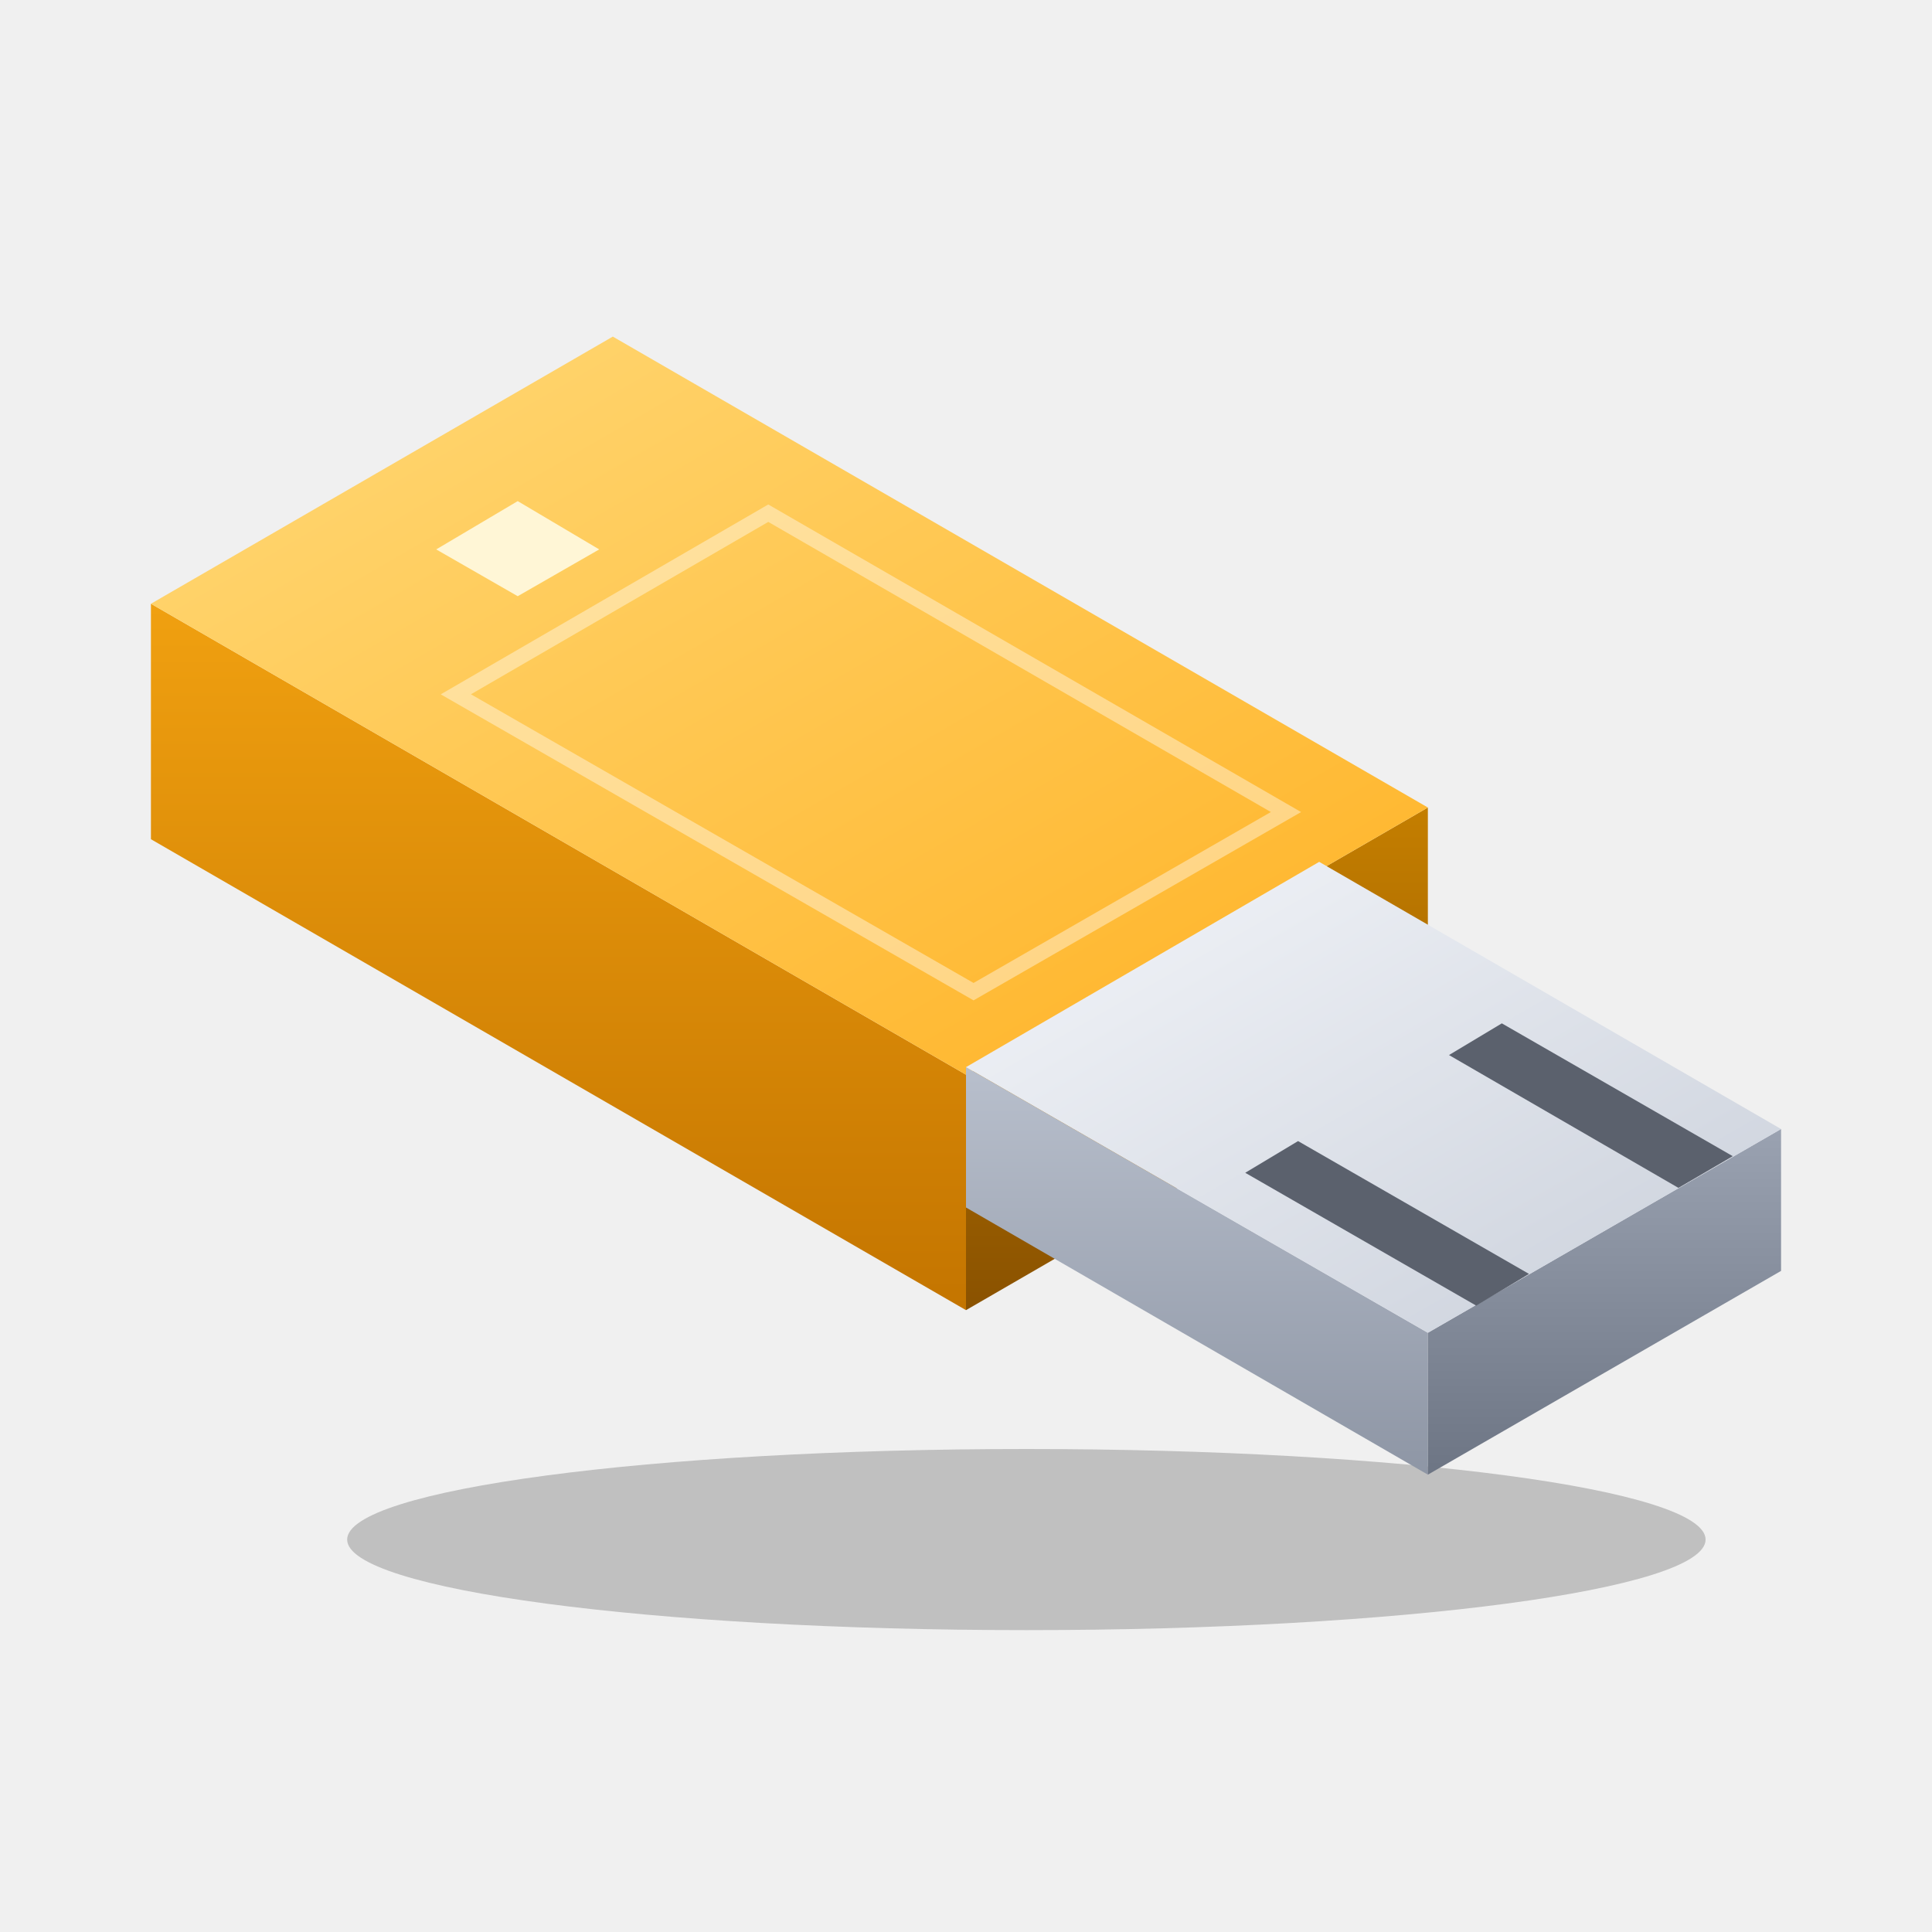
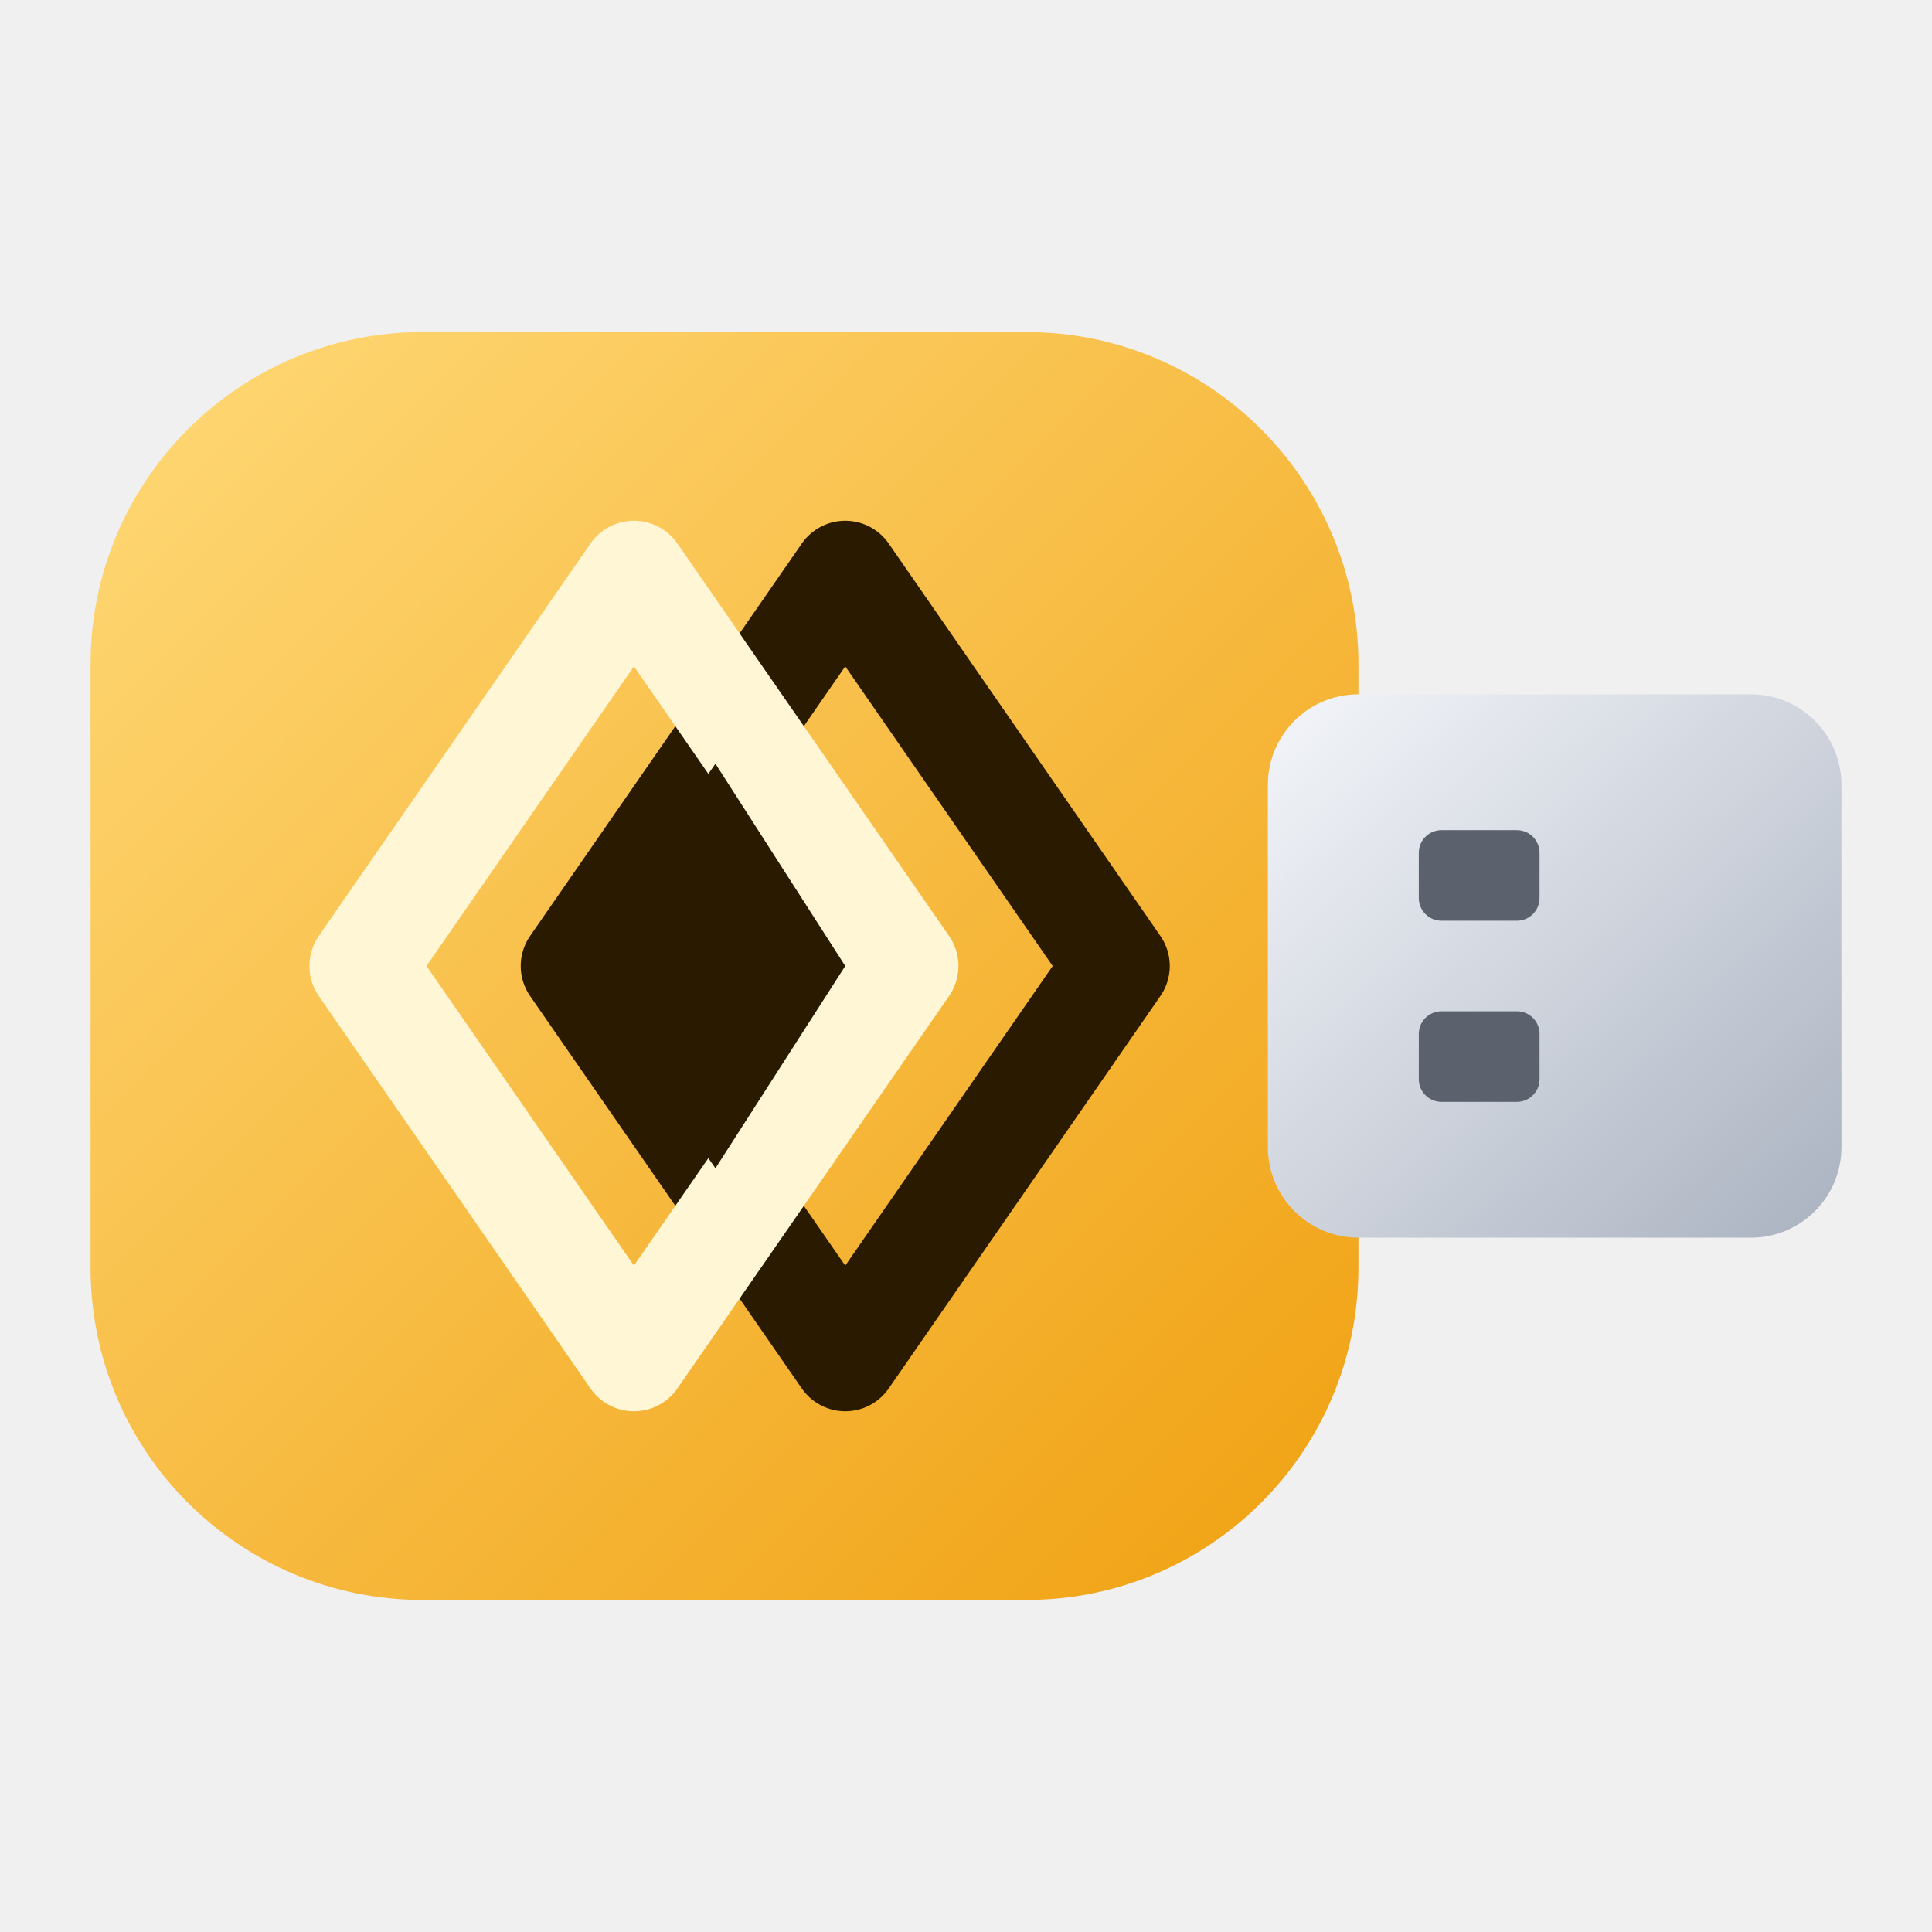
- <svg xmlns="http://www.w3.org/2000/svg" viewBox="0 0 128 128" role="img" aria-label="Tandem Stick logo: a 3D USB stick">
+ <svg xmlns="http://www.w3.org/2000/svg" viewBox="0 0 128 128" role="img" aria-label="Tandem Stick logo: two linked diamonds on a USB plug">
  <defs>
-     <linearGradient id="at" x1="0" y1="0" x2="1" y2="1">
+     <linearGradient id="bg" x1="0" y1="0" x2="1" y2="1">
      <stop offset="0" stop-color="#ffd978" />
-       <stop offset="1" stop-color="#ffb224" />
-     </linearGradient>
-     <linearGradient id="al" x1="0" y1="0" x2="0" y2="1">
-       <stop offset="0" stop-color="#f0a010" />
-       <stop offset="1" stop-color="#c47500" />
-     </linearGradient>
-     <linearGradient id="ar" x1="0" y1="0" x2="0" y2="1">
-       <stop offset="0" stop-color="#c47e00" />
-       <stop offset="1" stop-color="#8a5200" />
+       <stop offset="1" stop-color="#f0a010" />
    </linearGradient>
    <linearGradient id="mt" x1="0" y1="0" x2="1" y2="1">
      <stop offset="0" stop-color="#f4f6fa" />
-       <stop offset="1" stop-color="#c9cfda" />
-     </linearGradient>
-     <linearGradient id="ml" x1="0" y1="0" x2="0" y2="1">
-       <stop offset="0" stop-color="#b8bfcc" />
-       <stop offset="1" stop-color="#8e96a5" />
-     </linearGradient>
-     <linearGradient id="mr" x1="0" y1="0" x2="0" y2="1">
-       <stop offset="0" stop-color="#9aa2b1" />
-       <stop offset="1" stop-color="#6d7584" />
+       <stop offset="1" stop-color="#aab2c0" />
    </linearGradient>
  </defs>
-   <ellipse cx="68.0" cy="102" rx="45" ry="6" fill="#000" opacity=".2" />
-   <polygon points="10.0,55.6 64.0,86.8 64.0,71.2 10.0,40.0" fill="url(#al)" />
-   <polygon points="94.6,69.1 64.0,86.8 64.0,71.2 94.6,53.5" fill="url(#ar)" />
-   <polygon points="40.6,22.3 94.6,53.5 64.0,71.2 10.0,40.0" fill="url(#at)" />
-   <polygon points="50.9,34.0 85.2,53.8 64.5,65.7 30.2,46.0" fill="none" stroke="#fff" stroke-opacity=".4" stroke-width="1" />
-   <polygon points="34.3,33.2 39.7,36.4 34.3,39.5 28.9,36.4" fill="#fff6d6" />
-   <polygon points="64.0,80.0 94.6,97.7 94.6,88.3 64.0,70.7" fill="url(#ml)" />
-   <polygon points="118.0,84.2 94.6,97.7 94.6,88.3 118.0,74.8" fill="url(#mr)" />
-   <polygon points="87.4,57.1 118.0,74.8 94.6,88.3 64.0,70.7" fill="url(#mt)" />
-   <polygon points="114.8,76.6 99.5,67.8 96.0,69.9 111.2,78.7" fill="#5b616d" />
-   <polygon points="101.3,84.4 86.0,75.6 82.5,77.7 97.8,86.5" fill="#5b616d" />
+   <rect x="6" y="22" width="84" height="84" rx="22" fill="url(#bg)" />
+   <rect x="84" y="46" width="38" height="36" rx="6" fill="url(#mt)" />
+   <rect x="94" y="55" width="8" height="6" rx="1.5" fill="#5b616d" />
+   <rect x="94" y="67" width="8" height="6" rx="1.5" fill="#5b616d" />
+   <path d="M38 64 L56 38 L74 64 L56 90 Z" fill="none" stroke="#2a1a00" stroke-width="7" stroke-linejoin="round" />
+   <path d="M24 64 L42 38 L60 64 L42 90 Z" fill="none" stroke="#fff6d6" stroke-width="7" stroke-linejoin="round" stroke-dasharray="0 0" />
+   <path d="M38 64 L47.4 50.6 L56 64 L47.4 77.4 Z" fill="#2a1a00" />
</svg>
